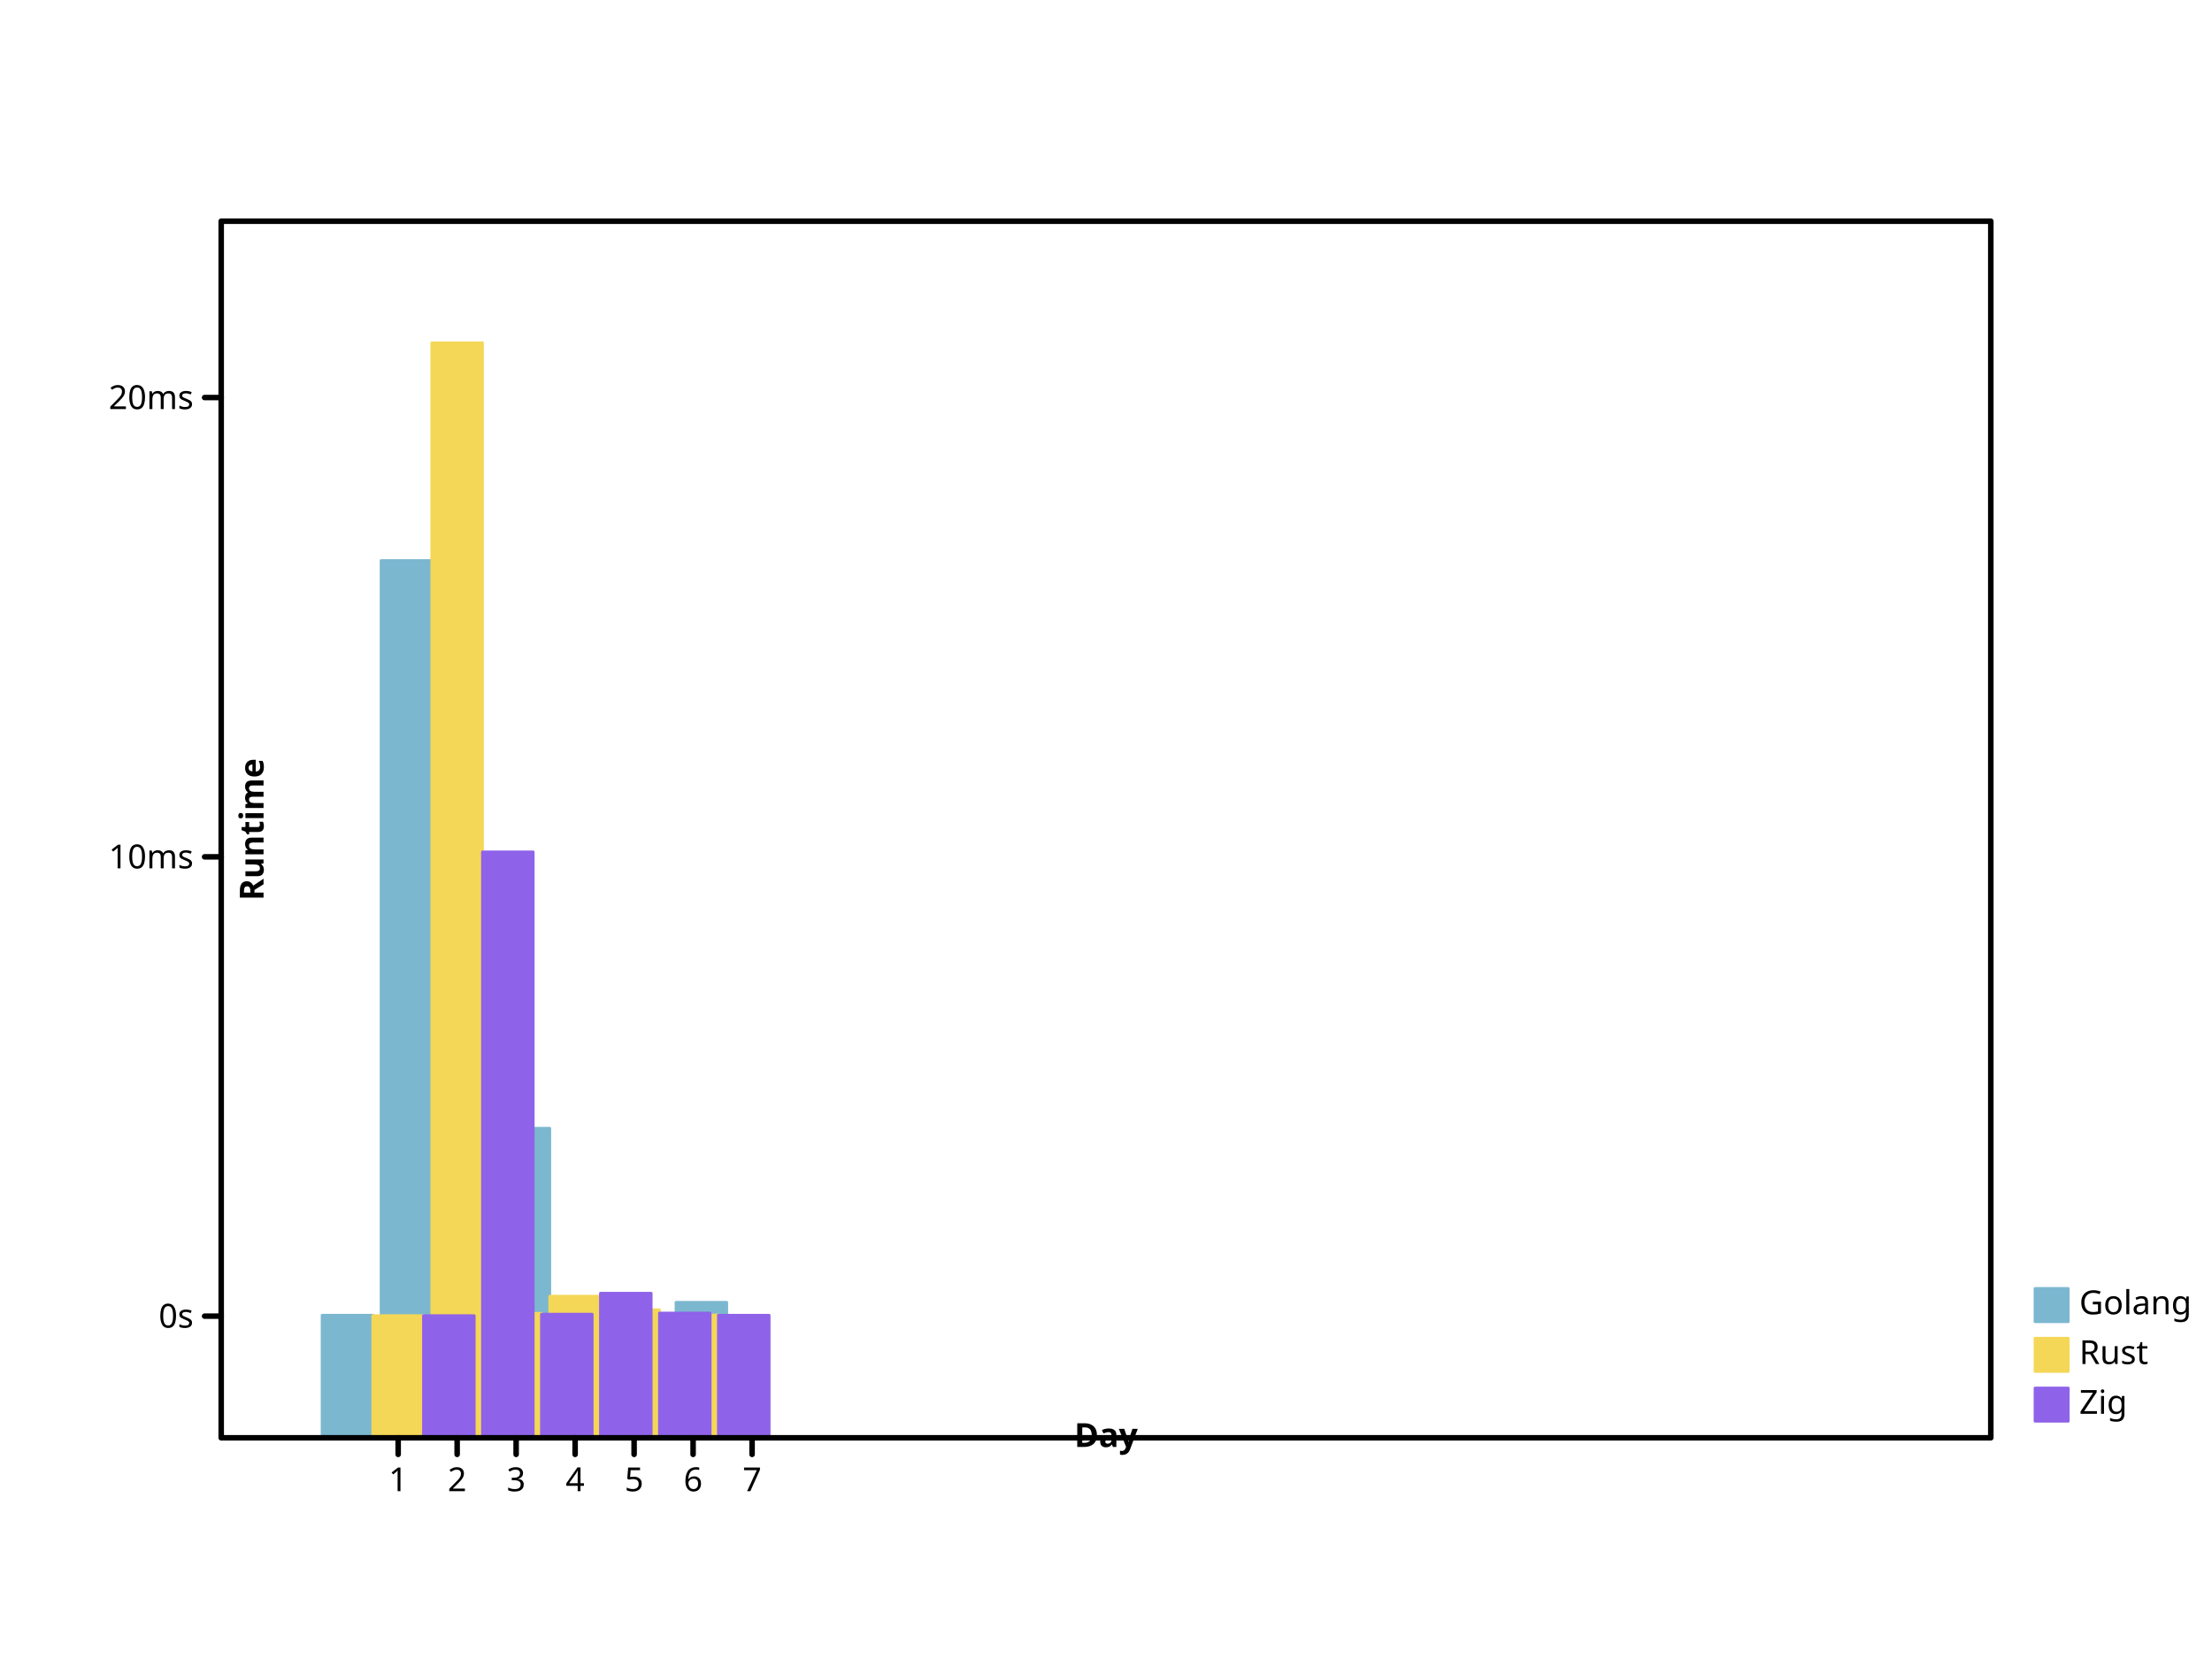
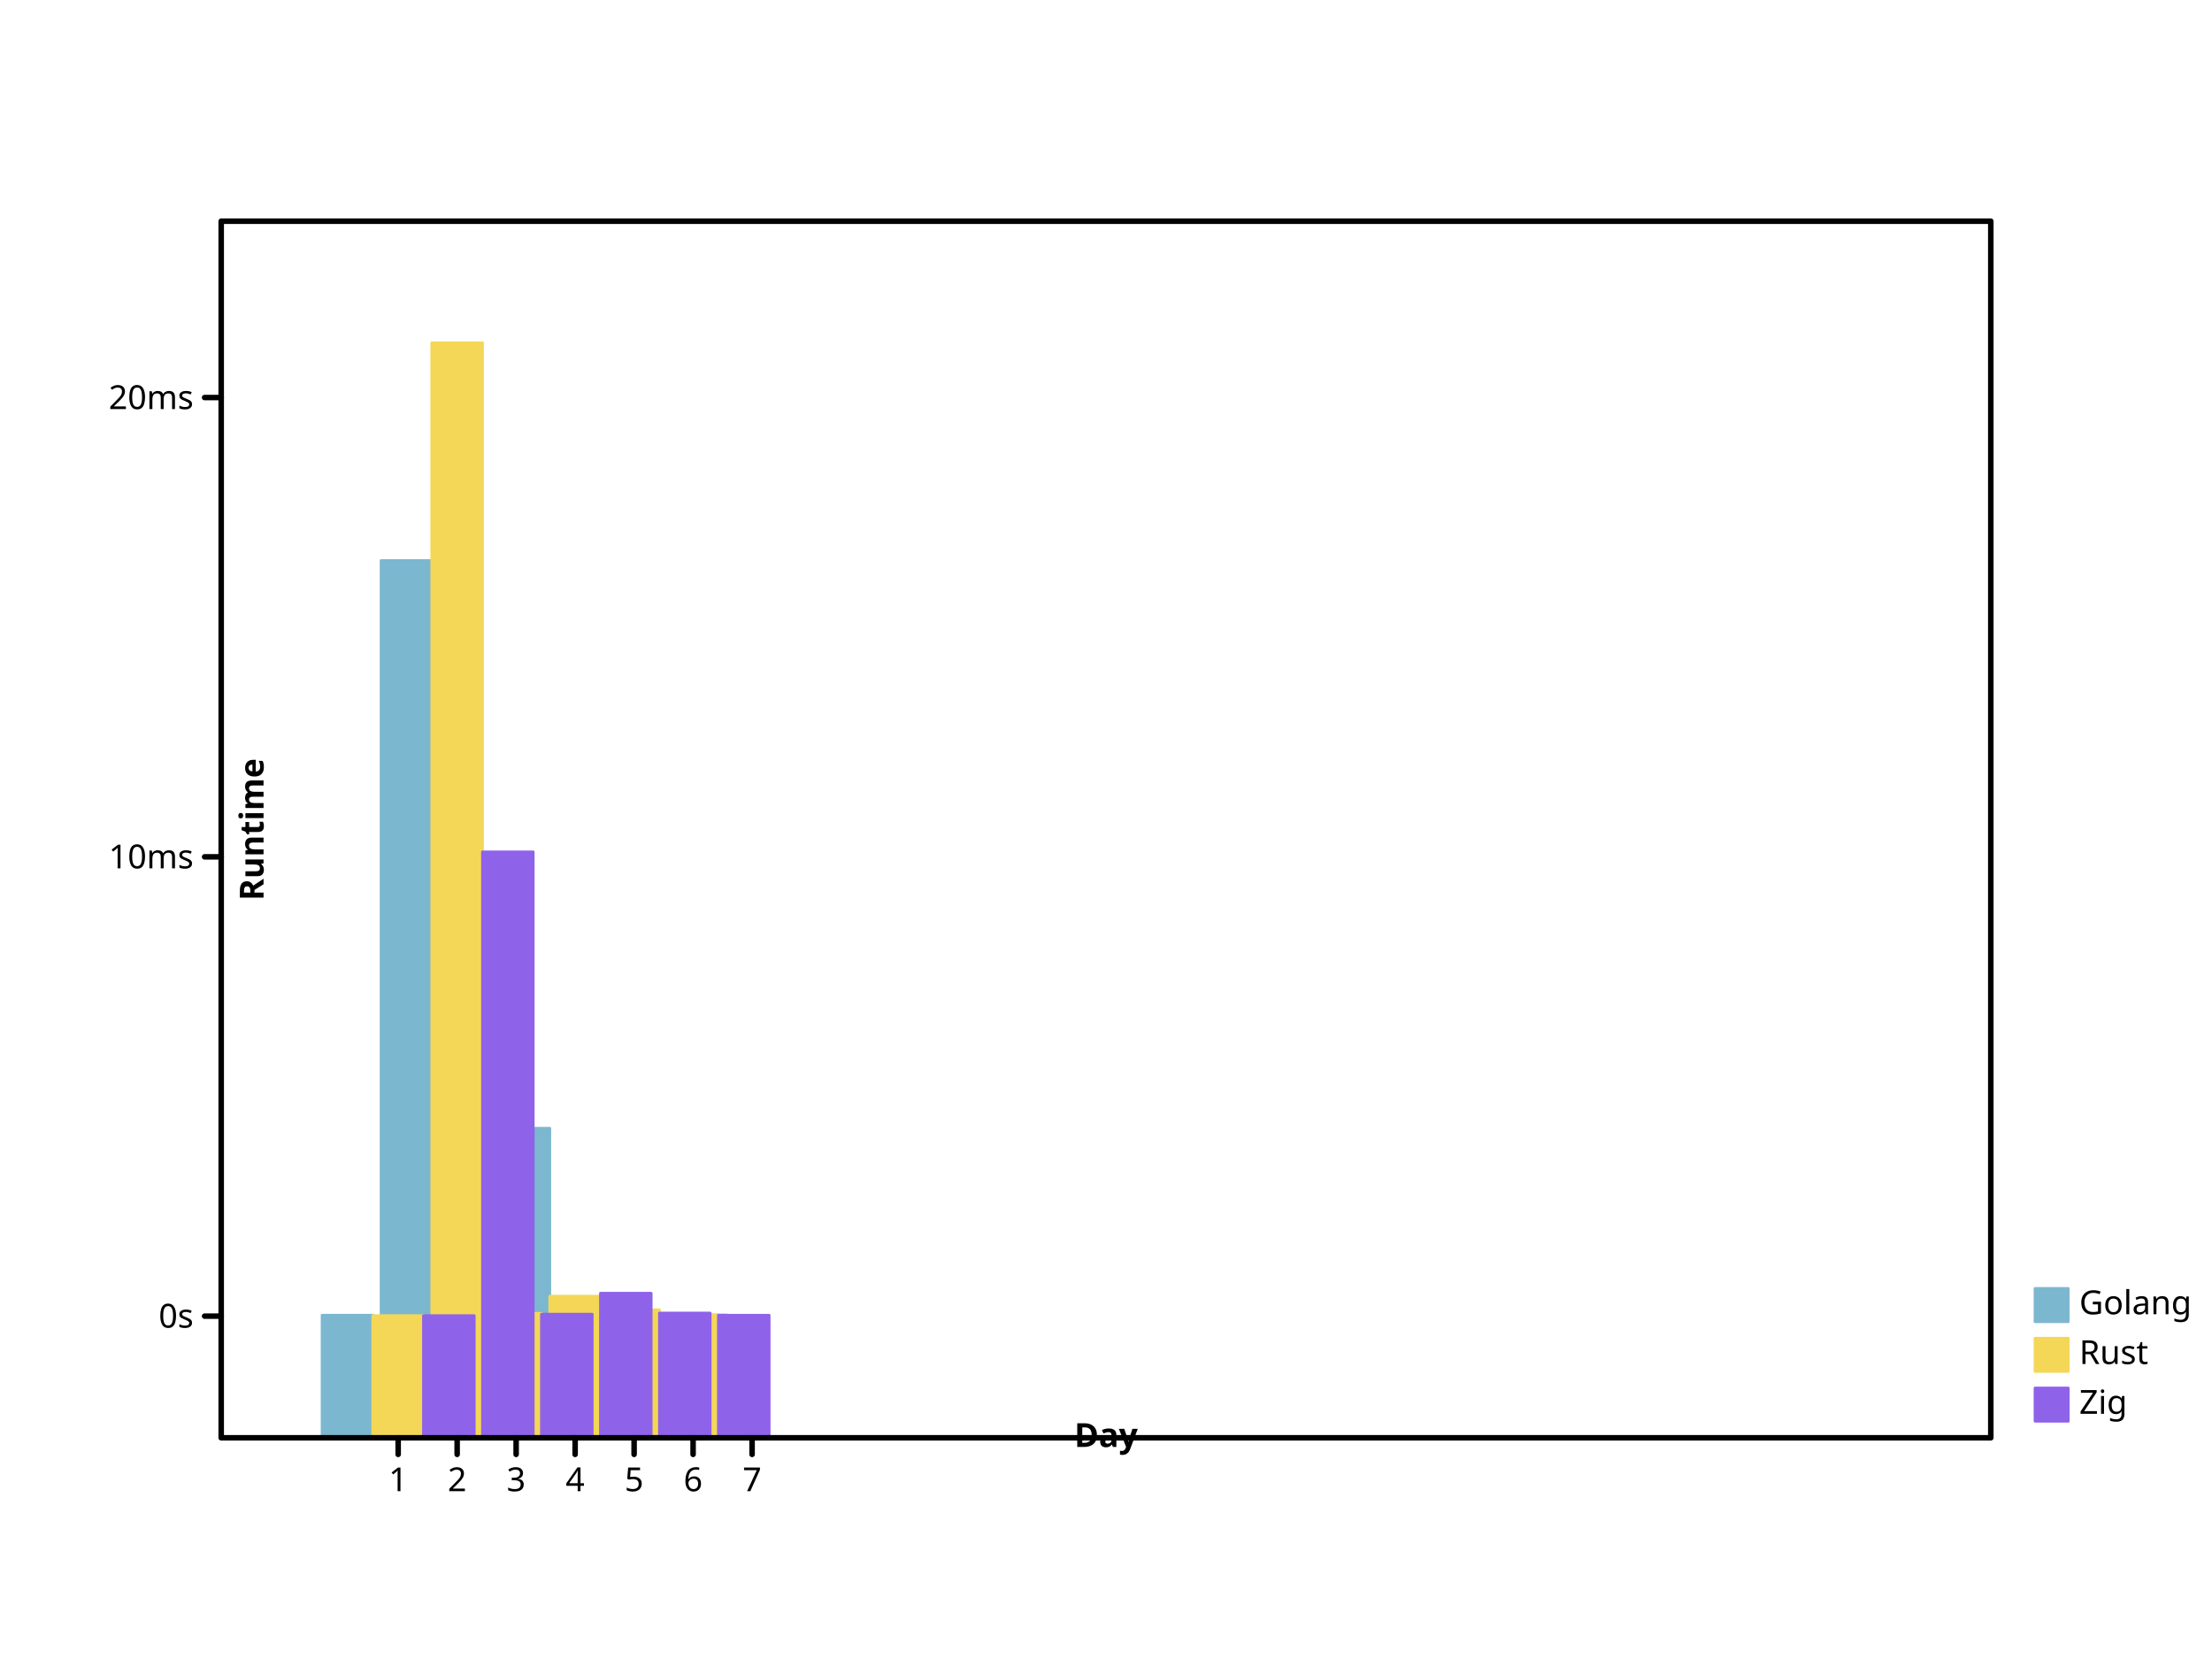
- <svg xmlns="http://www.w3.org/2000/svg" preserveAspectRatio="xMidYMid meet" width="800" height="600" viewbox="0 0 800 600">
+ <svg xmlns="http://www.w3.org/2000/svg" width="800" height="600" viewbox="0 0 800 600" preserveAspectRatio="xMidYMid meet">
  <defs>
-     <marker markerWidth="2%" markerHeight="2%" id="circle" viewBox="0 0 10 10 " refX="5" refY="5" markerUnits="userSpaceOnUse">
-       <circle stroke="black" cx="5" cy="5" r="3" fill="none" />
+     <marker viewBox="0 0 10 10 " refX="5" refY="5" markerUnits="userSpaceOnUse" markerWidth="2%" markerHeight="2%" id="circle">
+       <circle r="3" fill="none" stroke="black" cx="5" cy="5" />
    </marker>
-     <marker markerUnits="userSpaceOnUse" markerWidth="2%" markerHeight="2%" id="filled-circle" viewBox="0 0 10 10 " refX="5" refY="5">
-       <circle cy="5" r="3" fill="black" stroke="none" cx="5" />
+     <marker refY="5" markerUnits="userSpaceOnUse" markerWidth="2%" markerHeight="2%" id="filled-circle" viewBox="0 0 10 10 " refX="5">
+       <circle stroke="none" cx="5" cy="5" r="3" fill="black" />
    </marker>
-     <marker id="square" viewBox="0 0 10 10 " refX="5" refY="5" markerUnits="userSpaceOnUse" markerWidth="2%" markerHeight="2%">
+     <marker refX="5" refY="5" markerUnits="userSpaceOnUse" markerWidth="2%" markerHeight="2%" id="square" viewBox="0 0 10 10 ">
      <rect width="6" height="6" fill="none" stroke="black" x="2" y="2" />
    </marker>
-     <marker refY="5" markerUnits="userSpaceOnUse" markerWidth="2%" markerHeight="2%" id="filled-square" viewBox="0 0 10 10 " refX="5">
-       <rect height="6" fill="black" stroke="none" x="2" y="2" width="6" />
+     <marker markerHeight="2%" id="filled-square" viewBox="0 0 10 10 " refX="5" refY="5" markerUnits="userSpaceOnUse" markerWidth="2%">
+       <rect stroke="none" x="2" y="2" width="6" height="6" fill="black" />
    </marker>
  </defs>
-   <g stroke="hsl(198, 47%, 65%)" stroke-width="1px" stroke-linecap="round" stroke-linejoin="round" transform="translate(80 520 )scale(1 -1 )" fill="hsl(198, 47%, 65%)">
-     <rect width="1.833333e+01" height="4.432046e+01" vector-effect="non-scaling-stroke" x="3.650000e+01" y="0" />
+   <g transform="translate(80 520 )scale(1 -1 )" fill="hsl(198, 47%, 65%)" stroke="hsl(198, 47%, 65%)" stroke-width="1px" stroke-linecap="round" stroke-linejoin="round">
+     <rect height="4.432046e+01" vector-effect="non-scaling-stroke" x="3.650000e+01" y="0" width="1.833333e+01" />
    <rect vector-effect="non-scaling-stroke" x="5.783333e+01" y="0" width="1.833333e+01" height="3.172647e+02" />
-     <rect x="7.916667e+01" y="0" width="1.833333e+01" height="4.568665e+01" vector-effect="non-scaling-stroke" />
-     <rect y="0" width="1.833333e+01" height="1.119387e+02" vector-effect="non-scaling-stroke" x="1.005000e+02" />
-     <rect vector-effect="non-scaling-stroke" x="1.218333e+02" y="0" width="1.833333e+01" height="4.527785e+01" />
-     <rect width="1.833333e+01" height="4.457066e+01" vector-effect="non-scaling-stroke" x="1.431667e+02" y="0" />
-     <rect width="1.833333e+01" height="4.899226e+01" vector-effect="non-scaling-stroke" x="1.645000e+02" y="0" />
+     <rect width="1.833333e+01" height="4.568665e+01" vector-effect="non-scaling-stroke" x="7.916667e+01" y="0" />
+     <rect vector-effect="non-scaling-stroke" x="1.005000e+02" y="0" width="1.833333e+01" height="1.119387e+02" />
+     <rect height="4.527785e+01" vector-effect="non-scaling-stroke" x="1.218333e+02" y="0" width="1.833333e+01" />
+     <rect vector-effect="non-scaling-stroke" x="1.431667e+02" y="0" width="1.833333e+01" height="4.457066e+01" />
+     <rect x="1.645000e+02" y="0" width="1.833333e+01" height="4.439749e+01" vector-effect="non-scaling-stroke" />
  </g>
-   <g stroke-width="1px" stroke-linecap="round" stroke-linejoin="round" transform="translate(80 520 )scale(1 -1 )" fill="hsl(49, 88%, 65%)" stroke="hsl(49, 88%, 65%)">
-     <rect x="5.483333e+01" y="0" width="1.833333e+01" height="4.416216e+01" vector-effect="non-scaling-stroke" />
-     <rect height="396" vector-effect="non-scaling-stroke" x="7.616667e+01" y="0" width="1.833333e+01" />
+   <g stroke-linejoin="round" transform="translate(80 520 )scale(1 -1 )" fill="hsl(49, 88%, 65%)" stroke="hsl(49, 88%, 65%)" stroke-width="1px" stroke-linecap="round">
+     <rect width="1.833333e+01" height="4.416216e+01" vector-effect="non-scaling-stroke" x="5.483333e+01" y="0" />
+     <rect y="0" width="1.833333e+01" height="396" vector-effect="non-scaling-stroke" x="7.616667e+01" />
    <rect width="1.833333e+01" height="4.501873e+01" vector-effect="non-scaling-stroke" x="9.750000e+01" y="0" />
-     <rect vector-effect="non-scaling-stroke" x="1.188333e+02" y="0" width="1.833333e+01" height="5.120911e+01" />
-     <rect width="1.833333e+01" height="4.628371e+01" vector-effect="non-scaling-stroke" x="1.401667e+02" y="0" />
-     <rect x="1.615000e+02" y="0" width="1.833333e+01" height="4.441070e+01" vector-effect="non-scaling-stroke" />
+     <rect height="5.120911e+01" vector-effect="non-scaling-stroke" x="1.188333e+02" y="0" width="1.833333e+01" />
+     <rect vector-effect="non-scaling-stroke" x="1.401667e+02" y="0" width="1.833333e+01" height="4.628371e+01" />
+     <rect vector-effect="non-scaling-stroke" x="1.615000e+02" y="0" width="1.833333e+01" height="4.441070e+01" />
  </g>
  <g stroke-linecap="round" stroke-linejoin="round" transform="translate(80 520 )scale(1 -1 )" fill="hsl(260, 76%, 65%)" stroke="hsl(260, 76%, 65%)" stroke-width="1px">
    <rect height="4.416834e+01" vector-effect="non-scaling-stroke" x="7.316667e+01" y="0" width="1.833333e+01" />
-     <rect y="0" width="1.833333e+01" height="2.118906e+02" vector-effect="non-scaling-stroke" x="9.450000e+01" />
-     <rect width="1.833333e+01" height="4.470181e+01" vector-effect="non-scaling-stroke" x="1.158333e+02" y="0" />
-     <rect vector-effect="non-scaling-stroke" x="1.371667e+02" y="0" width="1.833333e+01" height="5.228081e+01" />
-     <rect height="4.510883e+01" vector-effect="non-scaling-stroke" x="1.585000e+02" y="0" width="1.833333e+01" />
-     <rect vector-effect="non-scaling-stroke" x="1.798333e+02" y="0" width="1.833333e+01" height="4.432239e+01" />
+     <rect x="9.450000e+01" y="0" width="1.833333e+01" height="2.118906e+02" vector-effect="non-scaling-stroke" />
+     <rect height="4.470181e+01" vector-effect="non-scaling-stroke" x="1.158333e+02" y="0" width="1.833333e+01" />
+     <rect width="1.833333e+01" height="5.228081e+01" vector-effect="non-scaling-stroke" x="1.371667e+02" y="0" />
+     <rect x="1.585000e+02" y="0" width="1.833333e+01" height="4.510883e+01" vector-effect="non-scaling-stroke" />
+     <rect x="1.798333e+02" y="0" width="1.833333e+01" height="4.432239e+01" vector-effect="non-scaling-stroke" />
  </g>
-   <g fill="hsl(198, 47%, 65%)" stroke-linecap="round" font-size="12px" font-weight="normal" stroke="hsl(198, 47%, 65%)" font-family="sans-serif" font-style="normal" dominant-baseline="hanging" stroke-width="1px" text-anchor="start" stroke-linejoin="round">
+   <g stroke-linecap="round" stroke-linejoin="round" font-style="normal" fill="hsl(198, 47%, 65%)" stroke="hsl(198, 47%, 65%)" font-weight="normal" text-anchor="start" font-family="sans-serif" font-size="12px" dominant-baseline="hanging" stroke-width="1px">
    <rect x="736" y="466" width="12" height="12" vector-effect="non-scaling-stroke" />
-     <g stroke="black" fill="black">
+     <g fill="black" stroke="black">
      <text x="752" y="466" dominant-baseline="hanging" stroke="none" vector-effect="non-scaling-stroke">Golang</text>
    </g>
-     <g stroke-width="1px" stroke-linecap="round" font-size="12px" font-weight="normal" text-anchor="start" stroke="hsl(49, 88%, 65%)" stroke-linejoin="round" font-family="sans-serif" font-style="normal" dominant-baseline="hanging" fill="hsl(49, 88%, 65%)">
-       <rect x="736" y="484" width="12" height="12" vector-effect="non-scaling-stroke" />
+     <g fill="hsl(49, 88%, 65%)" font-weight="normal" text-anchor="start" dominant-baseline="hanging" stroke-width="1px" stroke-linecap="round" stroke-linejoin="round" font-family="sans-serif" font-size="12px" stroke="hsl(49, 88%, 65%)" font-style="normal">
+       <rect vector-effect="non-scaling-stroke" x="736" y="484" width="12" height="12" />
      <g fill="black" stroke="black">
-         <text dominant-baseline="hanging" stroke="none" vector-effect="non-scaling-stroke" x="752" y="484">Rust</text>
+         <text vector-effect="non-scaling-stroke" x="752" y="484" dominant-baseline="hanging" stroke="none">Rust</text>
      </g>
-       <g stroke-width="1px" stroke-linecap="round" font-size="12px" font-weight="normal" text-anchor="start" stroke="hsl(260, 76%, 65%)" stroke-linejoin="round" font-family="sans-serif" font-style="normal" dominant-baseline="hanging" fill="hsl(260, 76%, 65%)">
+       <g font-style="normal" font-weight="normal" dominant-baseline="hanging" stroke-width="1px" stroke-linecap="round" font-size="12px" fill="hsl(260, 76%, 65%)" stroke="hsl(260, 76%, 65%)" text-anchor="start" stroke-linejoin="round" font-family="sans-serif">
        <rect vector-effect="non-scaling-stroke" x="736" y="502" width="12" height="12" />
        <g fill="black" stroke="black">
-           <text y="502" dominant-baseline="hanging" stroke="none" vector-effect="non-scaling-stroke" x="752">Zig</text>
-           <g text-anchor="start" fill="none" stroke-linecap="round" font-size="12px" font-weight="normal" stroke-width="2px" stroke-linejoin="round" font-family="sans-serif" font-style="normal" dominant-baseline="hanging">
-             <rect vector-effect="non-scaling-stroke" x="80" y="80" width="640" height="440" />
+           <text vector-effect="non-scaling-stroke" x="752" y="502" dominant-baseline="hanging" stroke="none">Zig</text>
+           <g stroke-width="2px" font-weight="normal" dominant-baseline="hanging" stroke-linecap="round" stroke-linejoin="round" fill="none" font-style="normal" text-anchor="start" font-family="sans-serif" font-size="12px">
+             <rect x="80" y="80" width="640" height="440" vector-effect="non-scaling-stroke" />
          </g>
-           <g stroke="black" font-style="normal" dominant-baseline="hanging" fill="none" font-size="12px" font-weight="normal" text-anchor="start" transform="translate(80 520 )scale(1 -1 )" stroke-linejoin="round" font-family="sans-serif" stroke-width="2px" stroke-linecap="round">
+           <g font-style="normal" fill="none" stroke="black" font-weight="normal" text-anchor="start" dominant-baseline="hanging" transform="translate(80 520 )scale(1 -1 )" stroke-linecap="round" stroke-linejoin="round" font-family="sans-serif" font-size="12px" stroke-width="2px">
            <path vector-effect="non-scaling-stroke" d="M64,0 L64,-6 M8.533333e+01,0 L8.533333e+01,-6 M1.066667e+02,0 L1.066667e+02,-6 M128,0 L128,-6 M1.493333e+02,0 L1.493333e+02,-6 M1.706667e+02,0 L1.706667e+02,-6 M192,0 L192,-6 " />
          </g>
-           <g font-size="12px" text-anchor="middle" font-style="normal" font-weight="normal" transform="translate(80 520 )scale(1 1 )" stroke="black" stroke-linejoin="round" font-family="sans-serif" dominant-baseline="hanging" fill="black" stroke-width="2px" stroke-linecap="round">
+           <g font-family="sans-serif" font-size="12px" font-style="normal" fill="black" text-anchor="middle" dominant-baseline="hanging" stroke="black" font-weight="normal" transform="translate(80 520 )scale(1 1 )" stroke-width="2px" stroke-linecap="round" stroke-linejoin="round">
            <text stroke="none" vector-effect="non-scaling-stroke" x="64" y="10" dominant-baseline="hanging">1</text>
-             <text dominant-baseline="hanging" stroke="none" vector-effect="non-scaling-stroke" x="8.533333e+01" y="10">2</text>
-             <text dominant-baseline="hanging" stroke="none" vector-effect="non-scaling-stroke" x="1.066667e+02" y="10">3</text>
-             <text vector-effect="non-scaling-stroke" x="128" y="10" dominant-baseline="hanging" stroke="none">4</text>
-             <text vector-effect="non-scaling-stroke" x="1.493333e+02" y="10" dominant-baseline="hanging" stroke="none">5</text>
+             <text stroke="none" vector-effect="non-scaling-stroke" x="8.533333e+01" y="10" dominant-baseline="hanging">2</text>
+             <text y="10" dominant-baseline="hanging" stroke="none" vector-effect="non-scaling-stroke" x="1.066667e+02">3</text>
+             <text x="128" y="10" dominant-baseline="hanging" stroke="none" vector-effect="non-scaling-stroke">4</text>
+             <text stroke="none" vector-effect="non-scaling-stroke" x="1.493333e+02" y="10" dominant-baseline="hanging">5</text>
            <text x="1.706667e+02" y="10" dominant-baseline="hanging" stroke="none" vector-effect="non-scaling-stroke">6</text>
-             <text x="192" y="10" dominant-baseline="hanging" stroke="none" vector-effect="non-scaling-stroke">7</text>
+             <text y="10" dominant-baseline="hanging" stroke="none" vector-effect="non-scaling-stroke" x="192">7</text>
          </g>
-           <g dominant-baseline="baseline" fill="black" stroke-width="2px" stroke-linecap="round" font-weight="bold" text-anchor="middle" stroke-linejoin="round" font-family="sans-serif" font-style="normal" font-size="12px" transform="translate(80 520 )scale(1 1 )rotate(0 0 0 )" stroke="black">
-             <text y="-6" dominant-baseline="baseline" stroke="none" vector-effect="non-scaling-stroke" x="320">Day</text>
+           <g stroke-linejoin="round" font-style="normal" stroke="black" transform="translate(80 520 )scale(1 1 )rotate(0 0 0 )" stroke-width="2px" font-family="sans-serif" font-size="12px" fill="black" font-weight="bold" text-anchor="middle" dominant-baseline="baseline" stroke-linecap="round">
+             <text x="320" y="-6" dominant-baseline="baseline" stroke="none" vector-effect="non-scaling-stroke">Day</text>
          </g>
-           <g text-anchor="middle" transform="translate(80 520 )scale(1 -1 )" font-family="sans-serif" font-style="normal" stroke-width="2px" font-size="12px" stroke="black" stroke-linejoin="round" dominant-baseline="baseline" fill="black" stroke-linecap="round" font-weight="bold">
+           <g font-style="normal" fill="black" stroke="black" dominant-baseline="baseline" transform="translate(80 520 )scale(1 -1 )" stroke-linecap="round" font-family="sans-serif" font-size="12px" font-weight="bold" text-anchor="middle" stroke-width="2px" stroke-linejoin="round">
            <path vector-effect="non-scaling-stroke" d="M0,44 L-6,44 M0,2.101119e+02 L-6,2.101119e+02 M0,3.762239e+02 L-6,3.762239e+02 " />
          </g>
-           <g font-weight="normal" stroke="black" stroke-linejoin="round" font-family="sans-serif" dominant-baseline="middle" stroke-linecap="round" text-anchor="end" transform="translate(80 520 )scale(1 1 )" font-style="normal" fill="black" stroke-width="2px" font-size="12px">
-             <text x="-10" y="-44" dominant-baseline="middle" stroke="none" vector-effect="non-scaling-stroke">0s</text>
-             <text y="-2.101119e+02" dominant-baseline="middle" stroke="none" vector-effect="non-scaling-stroke" x="-10">10ms</text>
-             <text dominant-baseline="middle" stroke="none" vector-effect="non-scaling-stroke" x="-10" y="-3.762239e+02">20ms</text>
+           <g stroke-linecap="round" stroke-linejoin="round" font-family="sans-serif" font-size="12px" fill="black" font-style="normal" stroke="black" font-weight="normal" text-anchor="end" dominant-baseline="middle" transform="translate(80 520 )scale(1 1 )" stroke-width="2px">
+             <text stroke="none" vector-effect="non-scaling-stroke" x="-10" y="-44" dominant-baseline="middle">0s</text>
+             <text stroke="none" vector-effect="non-scaling-stroke" x="-10" y="-2.101119e+02" dominant-baseline="middle">10ms</text>
+             <text stroke="none" vector-effect="non-scaling-stroke" x="-10" y="-3.762239e+02" dominant-baseline="middle">20ms</text>
          </g>
-           <g fill="black" stroke-width="2px" stroke-linecap="round" text-anchor="middle" stroke="black" font-family="sans-serif" font-style="normal" font-size="12px" font-weight="bold" transform="translate(80 520 )scale(1 1 )rotate(-90 0 0 )" stroke-linejoin="round" dominant-baseline="hanging">
-             <text stroke="none" vector-effect="non-scaling-stroke" x="220" y="6" dominant-baseline="hanging">Runtime</text>
+           <g stroke-linejoin="round" font-family="sans-serif" font-style="normal" fill="black" stroke="black" font-weight="bold" dominant-baseline="hanging" stroke-width="2px" font-size="12px" text-anchor="middle" transform="translate(80 520 )scale(1 1 )rotate(-90 0 0 )" stroke-linecap="round">
+             <text dominant-baseline="hanging" stroke="none" vector-effect="non-scaling-stroke" x="220" y="6">Runtime</text>
          </g>
        </g>
      </g>
    </g>
  </g>
</svg>
